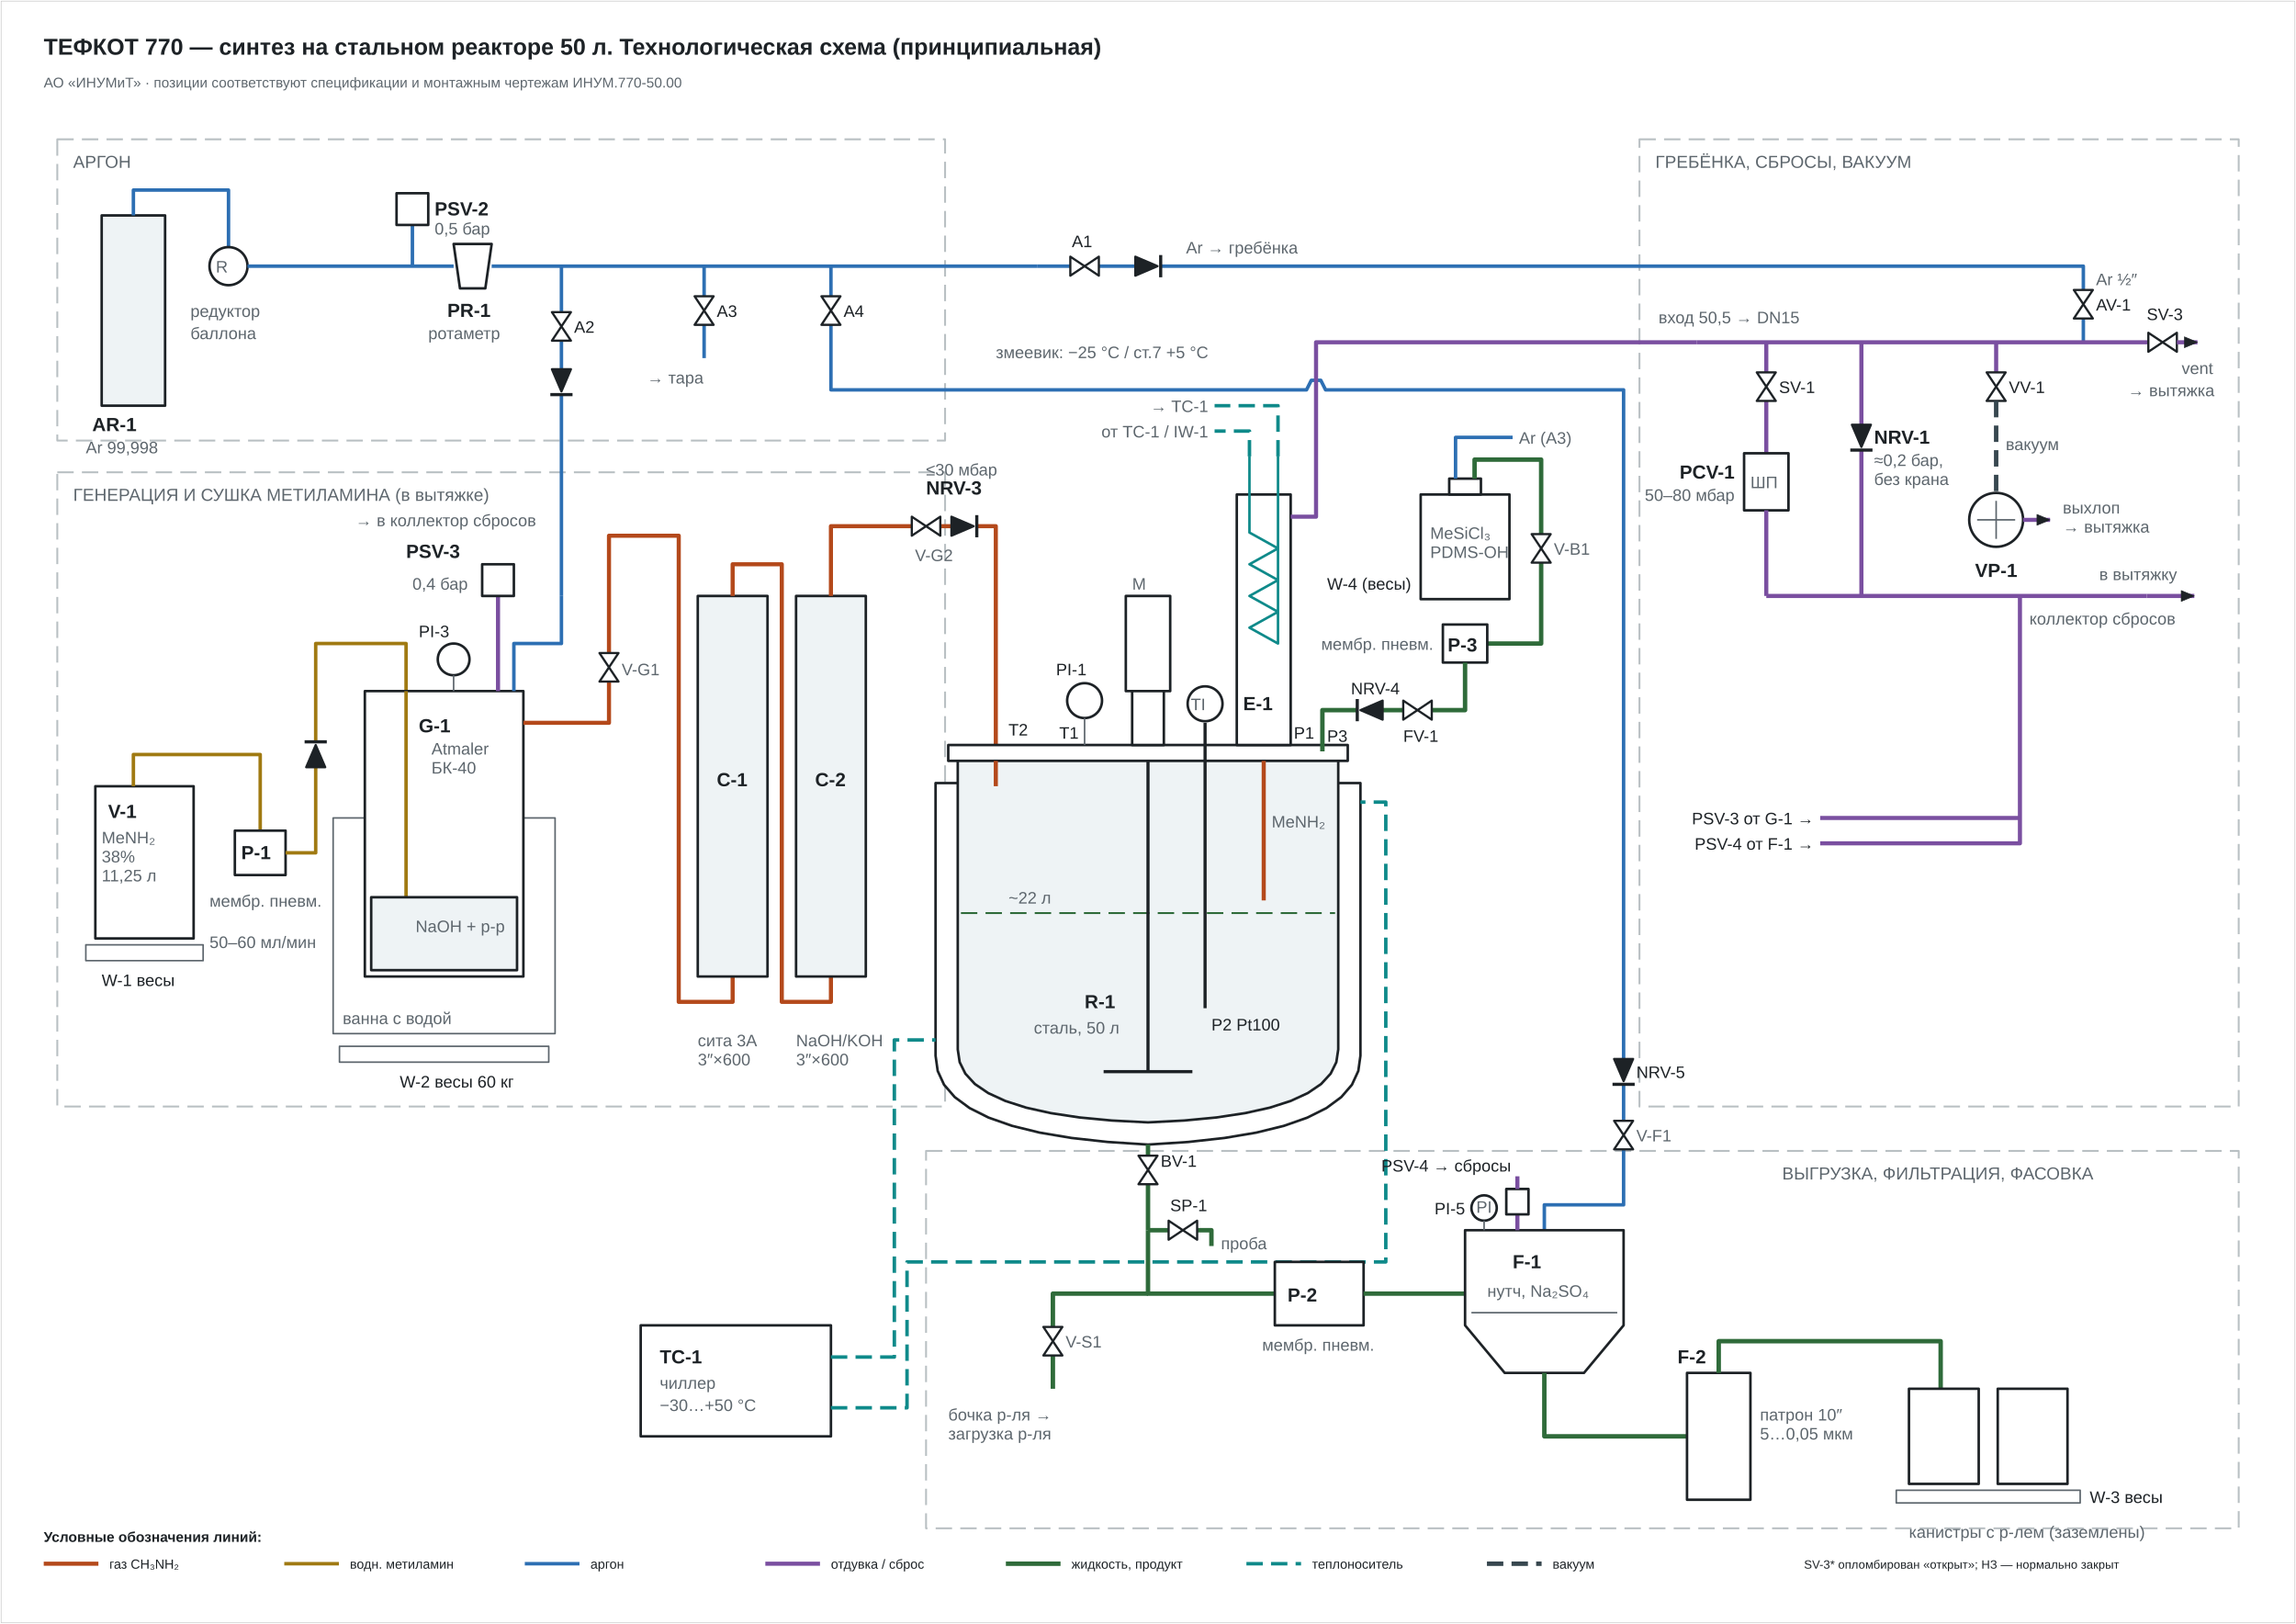
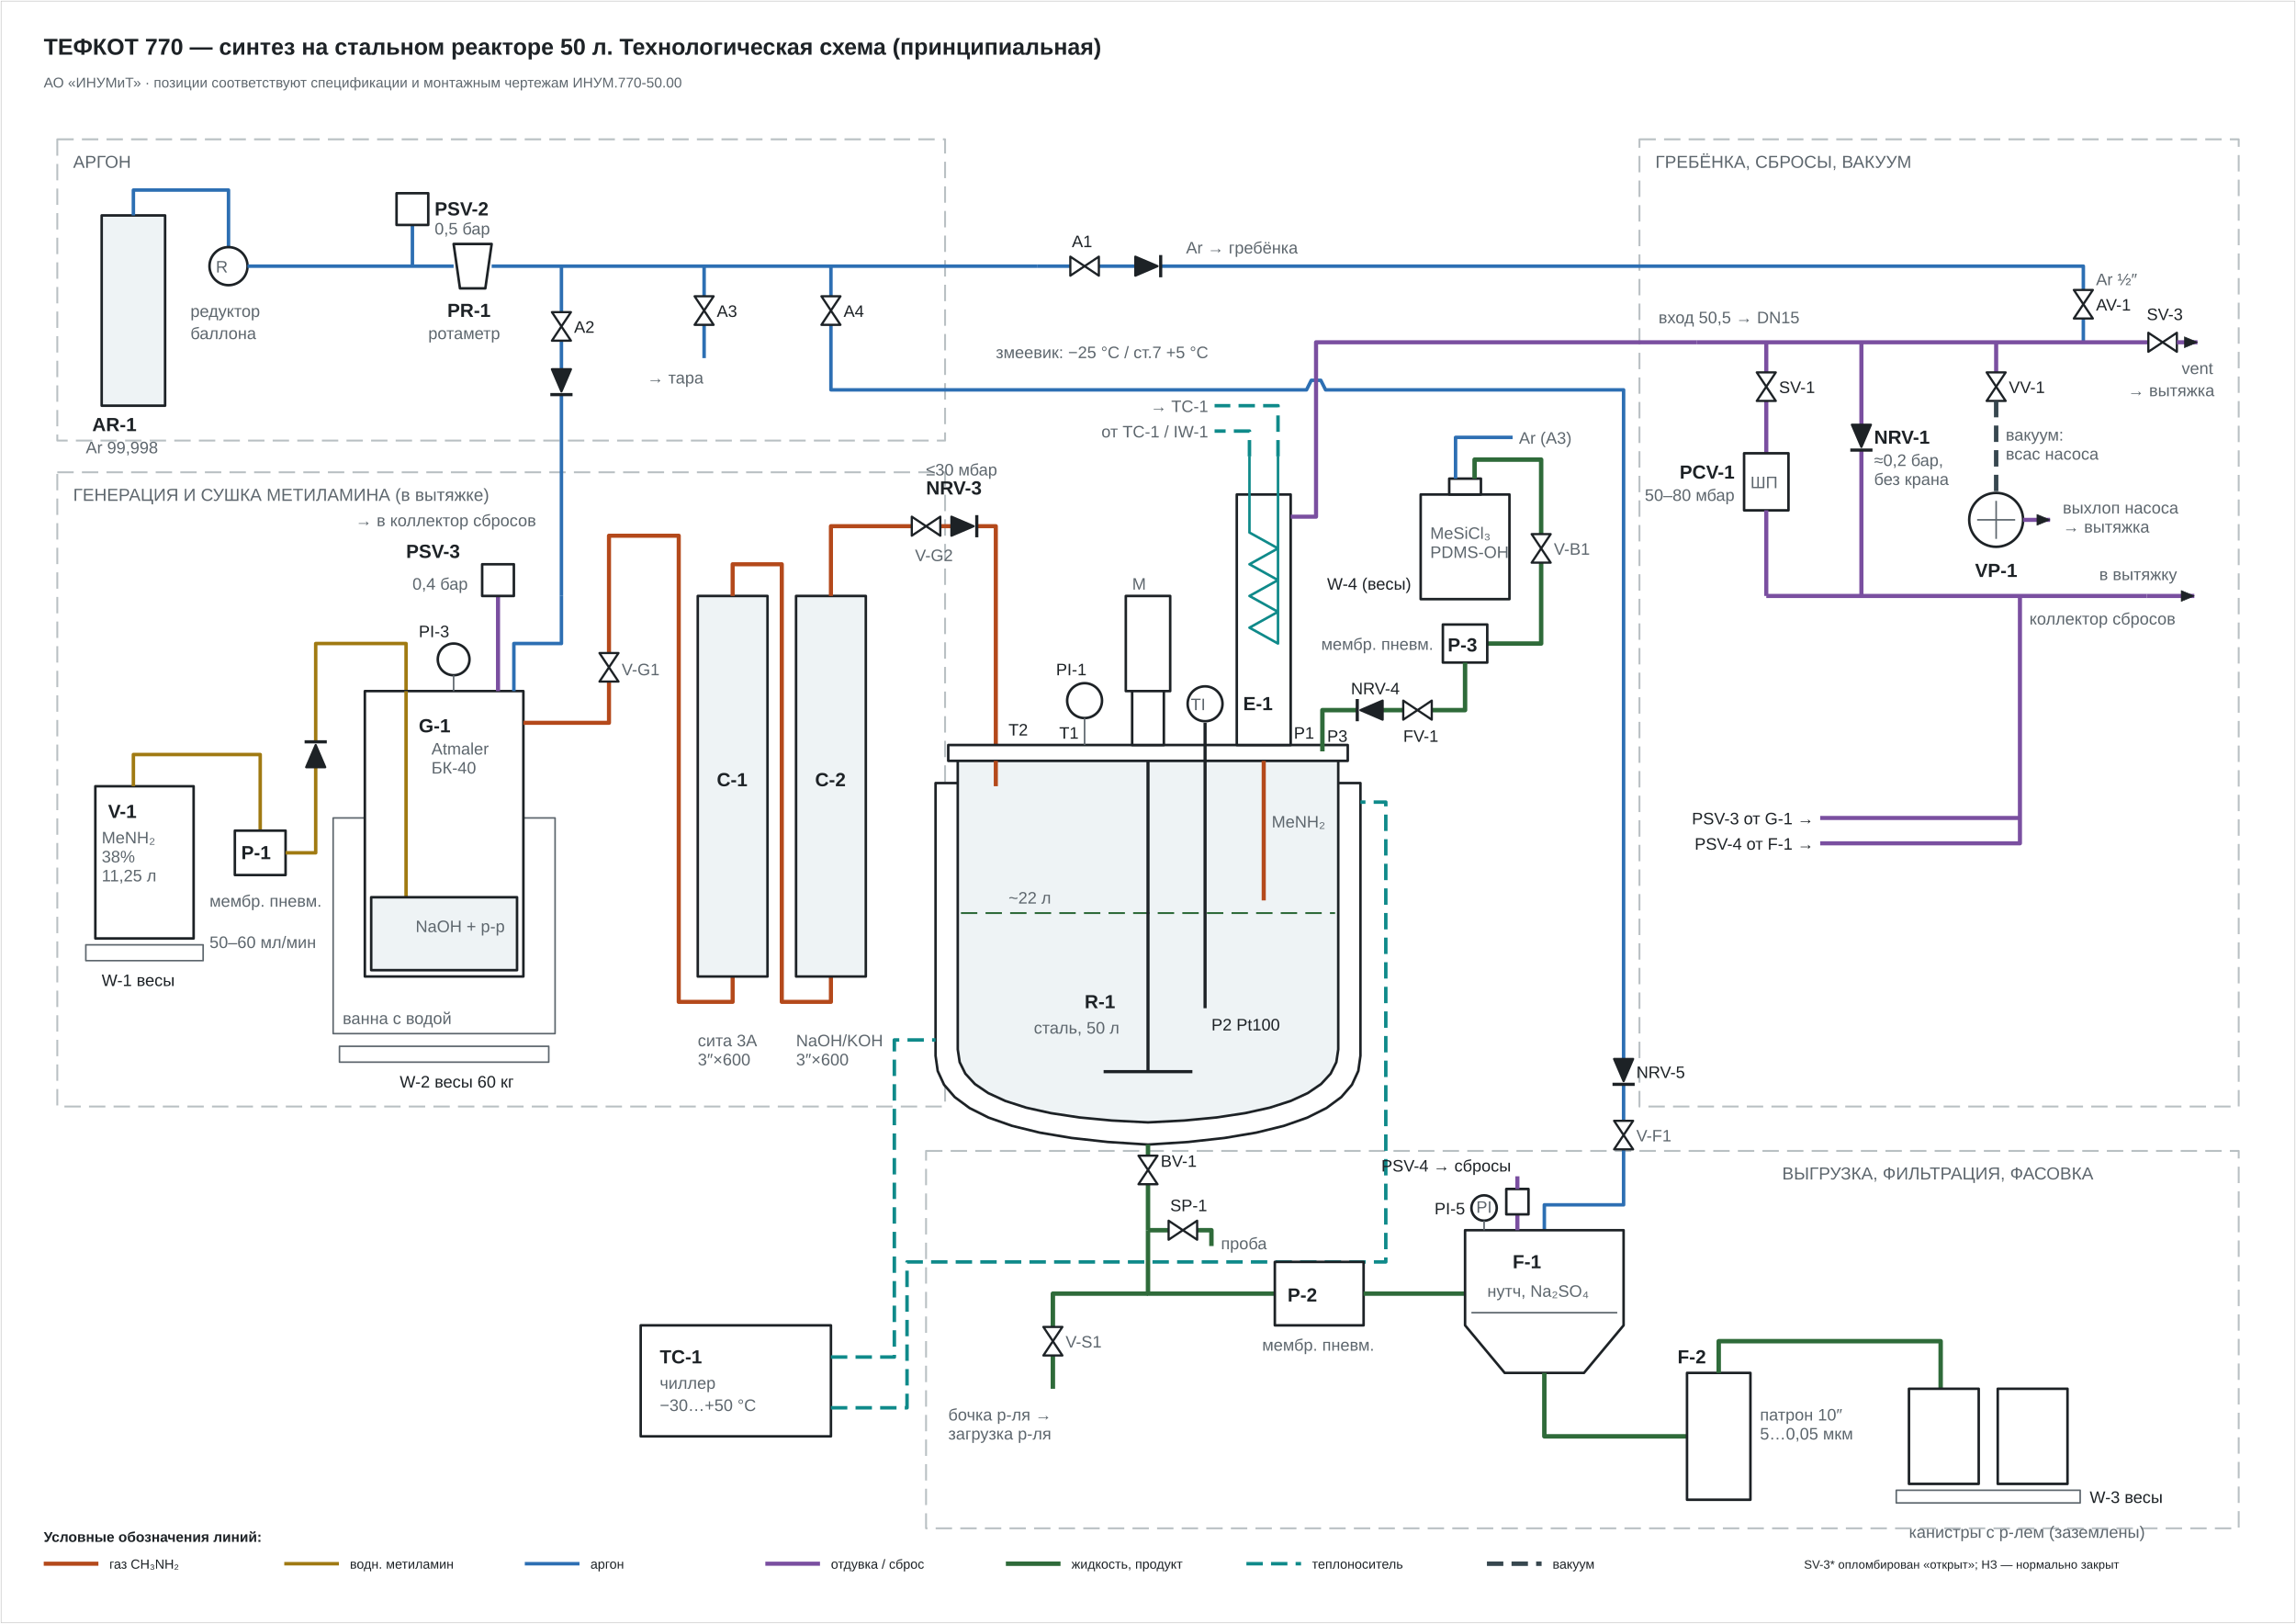
<svg xmlns="http://www.w3.org/2000/svg" viewBox="0 0 420.0 297.0" width="420.0mm" height="297.0mm" font-family="Arial, 'Liberation Sans', sans-serif">
  <rect width="100%" height="100%" fill="#fff" />
  <path d="M0.20,0.20 L419.80,0.20 L419.80,296.80 L0.20,296.80 Z" fill="none" stroke="#bbbbbb" stroke-width="0.1" stroke-linejoin="round" />
  <text x="8.00" y="10.00" font-size="4.2" text-anchor="start" fill="#1d2226" font-weight="bold">ТЕФКОТ 770 — синтез на стальном реакторе 50 л. Технологическая схема (принципиальная)</text>
  <text x="8.00" y="16.00" font-size="2.6" text-anchor="start" fill="#5d666d">АО «ИНУМиТ» · позиции соответствуют спецификации и монтажным чертежам ИНУМ.770-50.00</text>
  <path d="M10.48,25.48 L172.88,25.48 L172.88,80.58 L10.48,80.58 Z" fill="none" stroke="#b9c0c3" stroke-width="0.348" stroke-dasharray="3 1.5" stroke-linejoin="round" />
  <text x="13.38" y="30.70" font-size="3.19" text-anchor="start" fill="#5d666d">АРГОН</text>
  <path d="M10.48,86.38 L172.88,86.38 L172.88,202.38 L10.48,202.38 Z" fill="none" stroke="#b9c0c3" stroke-width="0.348" stroke-dasharray="3 1.5" stroke-linejoin="round" />
  <text x="13.38" y="91.60" font-size="3.19" text-anchor="start" fill="#5d666d">ГЕНЕРАЦИЯ И СУШКА МЕТИЛАМИНА (в вытяжке)</text>
  <path d="M299.90,25.48 L409.52,25.48 L409.52,202.38 L299.90,202.38 Z" fill="none" stroke="#b9c0c3" stroke-width="0.348" stroke-dasharray="3 1.5" stroke-linejoin="round" />
  <text x="302.80" y="30.70" font-size="3.19" text-anchor="start" fill="#5d666d">ГРЕБЁНКА, СБРОСЫ, ВАКУУМ</text>
  <path d="M169.40,210.50 L409.52,210.50 L409.52,279.52 L169.40,279.52 Z" fill="none" stroke="#b9c0c3" stroke-width="0.348" stroke-dasharray="3 1.5" stroke-linejoin="round" />
  <text x="326.00" y="215.72" font-size="3.19" text-anchor="start" fill="#5d666d">ВЫГРУЗКА, ФИЛЬТРАЦИЯ, ФАСОВКА</text>
  <path d="M18.60,39.40 L30.20,39.40 L30.20,74.20 L18.60,74.20 Z" fill="#eef3f5" stroke="#1d2226" stroke-width="0.464" stroke-linejoin="round" />
  <text x="16.86" y="78.84" font-size="3.48" text-anchor="start" fill="#1d2226" font-weight="bold">AR-1</text>
  <text x="15.70" y="82.90" font-size="3.045" text-anchor="start" fill="#5d666d">Ar 99,998</text>
  <path d="M24.40,39.40 L24.40,34.76 L41.80,34.76 L41.80,45.20" fill="none" stroke="#2d6fb3" stroke-width="0.638" stroke-linejoin="round" />
  <circle cx="41.80" cy="48.68" r="3.48" fill="#ffffff" stroke="#1d2226" stroke-width="0.464" />
  <text x="39.48" y="49.84" font-size="3.045" text-anchor="start" fill="#5d666d">R</text>
  <text x="34.84" y="57.96" font-size="3.045" text-anchor="start" fill="#5d666d">редуктор</text>
  <text x="34.84" y="62.02" font-size="3.045" text-anchor="start" fill="#5d666d">баллона</text>
  <path d="M45.28,48.68 L82.98,48.68" fill="none" stroke="#2d6fb3" stroke-width="0.638" stroke-linejoin="round" />
  <path d="M75.44,48.68 L75.44,41.14" fill="none" stroke="#2d6fb3" stroke-width="0.638" stroke-linejoin="round" />
  <path d="M72.54,35.34 L78.34,35.34 L78.34,41.14 L72.54,41.14 Z" fill="#ffffff" stroke="#1d2226" stroke-width="0.464" stroke-linejoin="round" />
  <text x="79.50" y="39.40" font-size="3.48" text-anchor="start" fill="#1d2226" font-weight="bold">PSV-2</text>
  <text x="79.50" y="42.88" font-size="3.045" text-anchor="start" fill="#5d666d">0,5 бар</text>
  <path d="M82.98,44.62 L89.94,44.62 L88.78,52.74 L84.14,52.74 Z" fill="#ffffff" stroke="#1d2226" stroke-width="0.464" stroke-linejoin="round" />
  <text x="81.82" y="57.96" font-size="3.48" text-anchor="start" fill="#1d2226" font-weight="bold">PR-1</text>
  <text x="78.34" y="62.02" font-size="3.045" text-anchor="start" fill="#5d666d">ротаметр</text>
  <path d="M89.94,48.68 L169.40,48.68 L189.70,48.68" fill="none" stroke="#2d6fb3" stroke-width="0.638" stroke-linejoin="round" />
  <path d="M102.70,48.68 L102.70,57.09" fill="none" stroke="#2d6fb3" stroke-width="0.638" stroke-linejoin="round" />
  <path d="M102.70,62.31 L102.70,67.53" fill="none" stroke="#2d6fb3" stroke-width="0.638" stroke-linejoin="round" />
  <path d="M102.70,72.17 L102.70,109.00" fill="none" stroke="#2d6fb3" stroke-width="0.638" stroke-linejoin="round" />
  <path d="M100.96,57.09 L104.44,62.31 L100.96,62.31 L104.44,57.09 Z" fill="#ffffff" stroke="#1d2226" stroke-width="0.406" stroke-linejoin="round" />
  <text x="105.02" y="60.86" font-size="3.045" text-anchor="start" fill="#1d2226">A2</text>
  <path d="M100.96,67.53 L102.70,71.59 L104.44,67.53 Z" fill="#1d2226" stroke="#1d2226" stroke-width="0.406" stroke-linejoin="round" />
  <path d="M100.67,72.17 L104.73,72.17" fill="none" stroke="#1d2226" stroke-width="0.58" stroke-linejoin="round" />
  <path d="M128.80,48.68 L128.80,54.19" fill="none" stroke="#2d6fb3" stroke-width="0.638" stroke-linejoin="round" />
  <path d="M128.80,59.41 L128.80,65.50" fill="none" stroke="#2d6fb3" stroke-width="0.638" stroke-linejoin="round" />
  <path d="M127.06,54.19 L130.54,59.41 L127.06,59.41 L130.54,54.19 Z" fill="#ffffff" stroke="#1d2226" stroke-width="0.406" stroke-linejoin="round" />
  <text x="131.12" y="57.96" font-size="3.045" text-anchor="start" fill="#1d2226">A3</text>
  <text x="118.36" y="70.14" font-size="3.045" text-anchor="start" fill="#5d666d">→ тара</text>
  <path d="M152.00,48.68 L152.00,54.19" fill="none" stroke="#2d6fb3" stroke-width="0.638" stroke-linejoin="round" />
  <path d="M152.00,59.41 L152.00,71.30 L239.00,71.30 L239.87,69.56 L241.61,69.56 L242.48,71.30 L297.00,71.30 L297.00,193.68" fill="none" stroke="#2d6fb3" stroke-width="0.638" stroke-linejoin="round" />
  <path d="M297.00,198.32 L297.00,204.99" fill="none" stroke="#2d6fb3" stroke-width="0.638" stroke-linejoin="round" />
  <path d="M297.00,210.21 L297.00,220.36 L282.50,220.36 L282.50,225.00" fill="none" stroke="#2d6fb3" stroke-width="0.638" stroke-linejoin="round" />
  <path d="M150.26,54.19 L153.74,59.41 L150.26,59.41 L153.74,54.19 Z" fill="#ffffff" stroke="#1d2226" stroke-width="0.406" stroke-linejoin="round" />
  <text x="154.32" y="57.96" font-size="3.045" text-anchor="start" fill="#1d2226">A4</text>
  <path d="M295.26,193.68 L297.00,197.74 L298.74,193.68 Z" fill="#1d2226" stroke="#1d2226" stroke-width="0.406" stroke-linejoin="round" />
  <path d="M294.97,198.32 L299.03,198.32" fill="none" stroke="#1d2226" stroke-width="0.58" stroke-linejoin="round" />
  <text x="299.32" y="197.16" font-size="3.045" text-anchor="start" fill="#1d2226">NRV-5</text>
  <path d="M295.26,204.99 L298.74,210.21 L295.26,210.21 L298.74,204.99 Z" fill="#ffffff" stroke="#1d2226" stroke-width="0.406" stroke-linejoin="round" />
  <text x="299.32" y="208.76" font-size="3.045" text-anchor="start" fill="#5d666d">V-F1</text>
  <path d="M189.70,48.68 L195.79,48.68" fill="none" stroke="#2d6fb3" stroke-width="0.638" stroke-linejoin="round" />
  <path d="M201.01,48.68 L207.68,48.68" fill="none" stroke="#2d6fb3" stroke-width="0.638" stroke-linejoin="round" />
  <path d="M212.32,48.68 L381.10,48.68 L381.10,53.03" fill="none" stroke="#2d6fb3" stroke-width="0.638" stroke-linejoin="round" />
  <path d="M381.10,58.25 L381.10,62.60" fill="none" stroke="#2d6fb3" stroke-width="0.638" stroke-linejoin="round" />
  <path d="M195.79,46.94 L201.01,50.42 L201.01,46.94 L195.79,50.42 Z" fill="#ffffff" stroke="#1d2226" stroke-width="0.406" stroke-linejoin="round" />
  <text x="196.08" y="45.20" font-size="3.045" text-anchor="start" fill="#1d2226">A1</text>
  <path d="M207.68,46.94 L211.74,48.68 L207.68,50.42 Z" fill="#1d2226" stroke="#1d2226" stroke-width="0.406" stroke-linejoin="round" />
  <path d="M212.32,46.65 L212.32,50.71" fill="none" stroke="#1d2226" stroke-width="0.58" stroke-linejoin="round" />
  <text x="216.96" y="46.36" font-size="3.045" text-anchor="start" fill="#5d666d">Ar → гребёнка</text>
  <path d="M17.44,143.80 L35.42,143.80 L35.42,171.64 L17.44,171.64 Z" fill="#ffffff" stroke="#1d2226" stroke-width="0.464" stroke-linejoin="round" />
  <text x="19.76" y="149.60" font-size="3.48" text-anchor="start" fill="#1d2226" font-weight="bold">V-1</text>
  <text x="18.60" y="154.24" font-size="3.045" text-anchor="start" fill="#5d666d">MeNH₂</text>
  <text x="18.60" y="157.72" font-size="3.045" text-anchor="start" fill="#5d666d">38%</text>
  <text x="18.60" y="161.20" font-size="3.045" text-anchor="start" fill="#5d666d">11,25 л</text>
  <path d="M15.70,172.80 L37.16,172.80 L37.16,175.70 L15.70,175.70 Z" fill="none" stroke="#5d666d" stroke-width="0.29" stroke-linejoin="round" />
  <text x="18.60" y="180.34" font-size="3.045" text-anchor="start" fill="#1d2226">W-1 весы</text>
  <path d="M24.40,143.80 L24.40,138.00 L47.60,138.00 L47.60,151.92" fill="none" stroke="#a07a12" stroke-width="0.638" stroke-linejoin="round" />
  <path d="M42.96,151.92 L52.24,151.92 L52.24,160.04 L42.96,160.04 Z" fill="#ffffff" stroke="#1d2226" stroke-width="0.464" stroke-linejoin="round" />
  <text x="44.12" y="157.14" font-size="3.48" text-anchor="start" fill="#1d2226" font-weight="bold">P-1</text>
  <text x="38.32" y="165.84" font-size="3.045" text-anchor="start" fill="#5d666d">мембр. пневм.</text>
  <text x="38.32" y="173.38" font-size="3.045" text-anchor="start" fill="#5d666d">50–60 мл/мин</text>
  <path d="M52.24,155.98 L57.75,155.98 L57.75,140.32" fill="none" stroke="#a07a12" stroke-width="0.638" stroke-linejoin="round" />
  <path d="M57.75,135.68 L57.75,117.70 L74.28,117.70 L74.28,126.40" fill="none" stroke="#a07a12" stroke-width="0.638" stroke-linejoin="round" />
  <path d="M56.01,140.32 L57.75,136.26 L59.49,140.32 Z" fill="#1d2226" stroke="#1d2226" stroke-width="0.406" stroke-linejoin="round" />
  <path d="M55.72,135.68 L59.78,135.68" fill="none" stroke="#1d2226" stroke-width="0.58" stroke-linejoin="round" />
  <path d="M60.94,149.60 L101.54,149.60 L101.54,189.04 L60.94,189.04 Z" fill="none" stroke="#5d666d" stroke-width="0.29" stroke-linejoin="round" />
  <text x="62.68" y="187.30" font-size="3.045" text-anchor="start" fill="#5d666d">ванна с водой</text>
  <path d="M66.74,126.40 L95.74,126.40 L95.74,178.60 L66.74,178.60 Z" fill="#ffffff" stroke="#1d2226" stroke-width="0.464" stroke-linejoin="round" />
  <path d="M74.28,126.40 L74.28,172.80" fill="none" stroke="#a07a12" stroke-width="0.638" stroke-linejoin="round" />
  <path d="M67.90,164.10 L94.58,164.10 L94.58,177.44 L67.90,177.44 Z" fill="#eef3f5" stroke="#1d2226" stroke-width="0.464" stroke-linejoin="round" />
  <text x="76.02" y="170.48" font-size="3.045" text-anchor="start" fill="#5d666d">NaOH + р-р</text>
  <text x="76.60" y="133.94" font-size="3.48" text-anchor="start" fill="#1d2226" font-weight="bold">G-1</text>
  <text x="78.92" y="138.00" font-size="3.045" text-anchor="start" fill="#5d666d">Atmaler</text>
  <text x="78.92" y="141.48" font-size="3.045" text-anchor="start" fill="#5d666d">БК-40</text>
  <path d="M62.10,191.36 L100.38,191.36 L100.38,194.26 L62.10,194.26 Z" fill="none" stroke="#5d666d" stroke-width="0.29" stroke-linejoin="round" />
  <text x="73.12" y="198.90" font-size="3.045" text-anchor="start" fill="#1d2226">W-2 весы 60 кг</text>
  <path d="M91.10,126.40 L91.10,117.70 L91.10,109.00" fill="none" stroke="#7a4fa0" stroke-width="0.754" stroke-linejoin="round" />
  <path d="M88.20,103.20 L94.00,103.20 L94.00,109.00 L88.20,109.00 Z" fill="#ffffff" stroke="#1d2226" stroke-width="0.464" stroke-linejoin="round" />
  <text x="74.28" y="102.04" font-size="3.48" text-anchor="start" fill="#1d2226" font-weight="bold">PSV-3</text>
  <text x="75.44" y="107.84" font-size="3.045" text-anchor="start" fill="#5d666d">0,4 бар</text>
  <text x="65.00" y="96.24" font-size="3.045" text-anchor="start" fill="#5d666d">→ в коллектор сбросов</text>
  <circle cx="82.98" cy="120.60" r="2.90" fill="#ffffff" stroke="#1d2226" stroke-width="0.464" />
  <path d="M82.98,123.50 L82.98,126.40" fill="none" stroke="#5d666d" stroke-width="0.29" stroke-linejoin="round" />
  <text x="76.60" y="116.54" font-size="3.045" text-anchor="start" fill="#1d2226">PI-3</text>
  <path d="M102.70,109.00 L102.70,117.70 L94.00,117.70 L94.00,126.40" fill="none" stroke="#2d6fb3" stroke-width="0.638" stroke-linejoin="round" />
  <path d="M95.74,132.20 L111.40,132.20 L111.40,124.66" fill="none" stroke="#b4491b" stroke-width="0.754" stroke-linejoin="round" />
  <path d="M111.40,119.44 L111.40,97.98 L124.16,97.98 L124.16,183.24 L134.02,183.24 L134.02,178.60" fill="none" stroke="#b4491b" stroke-width="0.754" stroke-linejoin="round" />
  <path d="M109.66,119.44 L113.14,124.66 L109.66,124.66 L113.14,119.44 Z" fill="#ffffff" stroke="#1d2226" stroke-width="0.406" stroke-linejoin="round" />
  <text x="113.72" y="123.50" font-size="3.045" text-anchor="start" fill="#5d666d">V-G1</text>
  <path d="M127.64,109.00 L140.40,109.00 L140.40,178.60 L127.64,178.60 Z" fill="#eef3f5" stroke="#1d2226" stroke-width="0.464" stroke-linejoin="round" />
  <text x="131.12" y="143.80" font-size="3.48" text-anchor="start" fill="#1d2226" font-weight="bold">C-1</text>
  <text x="127.64" y="191.36" font-size="3.045" text-anchor="start" fill="#5d666d">сита 3A</text>
  <text x="127.64" y="194.84" font-size="3.045" text-anchor="start" fill="#5d666d">3″×600</text>
  <path d="M134.02,109.00 L134.02,103.20 L143.01,103.20 L143.01,183.24 L152.00,183.24 L152.00,178.60" fill="none" stroke="#b4491b" stroke-width="0.754" stroke-linejoin="round" />
  <path d="M145.62,109.00 L158.38,109.00 L158.38,178.60 L145.62,178.60 Z" fill="#eef3f5" stroke="#1d2226" stroke-width="0.464" stroke-linejoin="round" />
  <text x="149.10" y="143.80" font-size="3.48" text-anchor="start" fill="#1d2226" font-weight="bold">C-2</text>
  <text x="145.62" y="191.36" font-size="3.045" text-anchor="start" fill="#5d666d">NaOH/KOH</text>
  <text x="145.62" y="194.84" font-size="3.045" text-anchor="start" fill="#5d666d">3″×600</text>
  <path d="M152.00,109.00 L152.00,96.24 L166.79,96.24" fill="none" stroke="#b4491b" stroke-width="0.754" stroke-linejoin="round" />
  <path d="M172.01,96.24 L174.04,96.24" fill="none" stroke="#b4491b" stroke-width="0.754" stroke-linejoin="round" />
  <path d="M178.68,96.24 L182.16,96.24 L182.16,136.26" fill="none" stroke="#b4491b" stroke-width="0.754" stroke-linejoin="round" />
  <path d="M166.79,94.50 L172.01,97.98 L172.01,94.50 L166.79,97.98 Z" fill="#ffffff" stroke="#1d2226" stroke-width="0.406" stroke-linejoin="round" />
  <text x="167.37" y="102.62" font-size="3.045" text-anchor="start" fill="#5d666d">V-G2</text>
  <path d="M174.04,94.50 L178.10,96.24 L174.04,97.98 Z" fill="#1d2226" stroke="#1d2226" stroke-width="0.406" stroke-linejoin="round" />
  <path d="M178.68,94.21 L178.68,98.27" fill="none" stroke="#1d2226" stroke-width="0.58" stroke-linejoin="round" />
  <text x="169.40" y="90.44" font-size="3.48" text-anchor="start" fill="#1d2226" font-weight="bold">NRV-3</text>
  <text x="169.40" y="86.96" font-size="3.045" text-anchor="start" fill="#5d666d">≤30 мбар</text>
  <path d="M171.14,143.22 L171.14,193.10 L171.53,195.87 L172.69,198.39 L174.64,200.65 L177.36,202.66 L180.85,204.41 L185.13,205.91 L190.18,207.15 L196.01,208.13 L202.62,208.86 L210.00,209.34 L217.38,208.86 L223.99,208.13 L229.82,207.15 L234.87,205.91 L239.14,204.41 L242.64,202.66 L245.36,200.65 L247.31,198.39 L248.47,195.87 L248.86,193.10 L248.86,143.22 Z" fill="#ffffff" stroke="#1d2226" stroke-width="0.464" stroke-linejoin="round" />
  <path d="M175.20,138.00 L175.20,191.94 L175.55,194.27 L176.59,196.37 L178.33,198.26 L180.77,199.92 L183.90,201.36 L187.73,202.59 L192.25,203.59 L197.47,204.38 L203.39,204.94 L210.00,205.28 L216.61,204.94 L222.53,204.38 L227.75,203.59 L232.27,202.59 L236.10,201.36 L239.23,199.92 L241.67,198.26 L243.41,196.37 L244.45,194.27 L244.80,191.94 L244.80,138.00 Z" fill="#eef3f5" stroke="#1d2226" stroke-width="0.464" stroke-linejoin="round" />
  <path d="M173.46,136.26 L246.54,136.26 L246.54,139.16 L173.46,139.16 Z" fill="#ffffff" stroke="#1d2226" stroke-width="0.464" stroke-linejoin="round" />
  <path d="M175.78,167.00 L244.22,167.00" fill="none" stroke="#2f6b3a" stroke-width="0.348" stroke-dasharray="3 1.5" stroke-linejoin="round" />
  <text x="184.48" y="165.26" font-size="3.045" text-anchor="start" fill="#5d666d">~22 л</text>
  <text x="198.40" y="184.40" font-size="3.48" text-anchor="start" fill="#1d2226" font-weight="bold">R-1</text>
  <text x="189.12" y="189.04" font-size="3.045" text-anchor="start" fill="#5d666d">сталь, 50 л</text>
  <path d="M182.16,139.16 L182.16,143.80" fill="none" stroke="#b4491b" stroke-width="0.754" stroke-linejoin="round" />
  <path d="M231.17,139.16 L231.17,164.68" fill="none" stroke="#b4491b" stroke-width="0.754" stroke-linejoin="round" />
  <text x="232.62" y="151.34" font-size="3.045" text-anchor="start" fill="#5d666d">MeNH₂</text>
  <text x="184.48" y="134.52" font-size="3.045" text-anchor="start" fill="#1d2226">T2</text>
  <circle cx="198.40" cy="128.14" r="3.19" fill="#ffffff" stroke="#1d2226" stroke-width="0.464" />
  <path d="M198.40,131.33 L198.40,136.26" fill="none" stroke="#5d666d" stroke-width="0.29" stroke-linejoin="round" />
  <text x="193.18" y="123.50" font-size="3.045" text-anchor="start" fill="#1d2226">PI-1</text>
  <text x="193.76" y="135.10" font-size="3.045" text-anchor="start" fill="#1d2226">T1</text>
  <path d="M205.94,109.00 L214.06,109.00 L214.06,126.40 L205.94,126.40 Z" fill="#ffffff" stroke="#1d2226" stroke-width="0.464" stroke-linejoin="round" />
  <text x="207.10" y="107.84" font-size="3.045" text-anchor="start" fill="#5d666d">M</text>
  <path d="M207.10,126.40 L212.90,126.40 L212.90,136.26 L207.10,136.26 Z" fill="#ffffff" stroke="#1d2226" stroke-width="0.464" stroke-linejoin="round" />
  <path d="M210.00,139.16 L210.00,196.00" fill="none" stroke="#1d2226" stroke-width="0.58" stroke-linejoin="round" />
  <path d="M201.88,196.00 L218.12,196.00" fill="none" stroke="#1d2226" stroke-width="0.58" stroke-linejoin="round" />
  <path d="M220.44,132.20 L220.44,184.40" fill="none" stroke="#1d2226" stroke-width="0.58" stroke-linejoin="round" />
  <circle cx="220.44" cy="128.72" r="3.19" fill="#ffffff" stroke="#1d2226" stroke-width="0.464" />
  <text x="217.83" y="129.88" font-size="3.045" text-anchor="start" fill="#5d666d">TI</text>
  <text x="221.60" y="188.46" font-size="3.045" text-anchor="start" fill="#1d2226">P2 Pt100</text>
  <path d="M226.24,90.44 L236.10,90.44 L236.10,136.26 L226.24,136.26 Z" fill="#ffffff" stroke="#1d2226" stroke-width="0.464" stroke-linejoin="round" />
  <path d="M228.56,83.48 L228.56,97.40 L233.78,100.30 L228.56,103.20 L233.78,106.10 L228.56,109.00 L233.78,111.90 L228.56,114.80 L233.78,117.70 L233.78,83.48" fill="none" stroke="#0f8a8a" stroke-width="0.464" stroke-linejoin="round" />
  <path d="M228.56,83.48 L228.56,78.84 L222.18,78.84" fill="none" stroke="#0f8a8a" stroke-width="0.638" stroke-dasharray="3 1.5" stroke-linejoin="round" />
  <path d="M233.78,83.48 L233.78,74.20 L222.18,74.20" fill="none" stroke="#0f8a8a" stroke-width="0.638" stroke-dasharray="3 1.5" stroke-linejoin="round" />
  <text x="221.02" y="75.36" font-size="3.045" text-anchor="end" fill="#5d666d">→ TC-1</text>
  <text x="221.02" y="80.00" font-size="3.045" text-anchor="end" fill="#5d666d">от TC-1 / IW-1</text>
  <text x="227.40" y="129.88" font-size="3.48" text-anchor="start" fill="#1d2226" font-weight="bold">E-1</text>
  <text x="182.16" y="65.50" font-size="3.045" text-anchor="start" fill="#5d666d">змеевик: −25 °C / ст.7 +5 °C</text>
  <text x="236.68" y="135.10" font-size="3.045" text-anchor="start" fill="#1d2226">P1</text>
  <path d="M259.88,90.44 L276.12,90.44 L276.12,109.58 L259.88,109.58 Z" fill="#ffffff" stroke="#1d2226" stroke-width="0.464" stroke-linejoin="round" />
  <path d="M265.10,87.54 L270.90,87.54 L270.90,90.44 L265.10,90.44 Z" fill="#ffffff" stroke="#1d2226" stroke-width="0.464" stroke-linejoin="round" />
  <text x="261.62" y="98.56" font-size="3.045" text-anchor="start" fill="#5d666d">MeSiCl₃</text>
  <text x="261.62" y="102.04" font-size="3.045" text-anchor="start" fill="#5d666d">PDMS-OH</text>
  <text x="258.14" y="107.84" font-size="3.045" text-anchor="end" fill="#1d2226">W-4 (весы)</text>
  <path d="M266.26,87.54 L266.26,80.00 L276.70,80.00" fill="none" stroke="#2d6fb3" stroke-width="0.638" stroke-linejoin="round" />
  <text x="277.86" y="81.16" font-size="3.045" text-anchor="start" fill="#5d666d">Ar (A3)</text>
  <path d="M269.74,87.54 L269.74,84.06 L281.92,84.06 L281.92,97.69" fill="none" stroke="#2f6b3a" stroke-width="0.812" stroke-linejoin="round" />
  <path d="M281.92,102.91 L281.92,117.70 L272.06,117.70" fill="none" stroke="#2f6b3a" stroke-width="0.812" stroke-linejoin="round" />
  <path d="M280.18,97.69 L283.66,102.91 L280.18,102.91 L283.66,97.69 Z" fill="#ffffff" stroke="#1d2226" stroke-width="0.406" stroke-linejoin="round" />
  <text x="284.24" y="101.46" font-size="3.045" text-anchor="start" fill="#5d666d">V-B1</text>
  <path d="M263.94,114.22 L272.06,114.22 L272.06,121.18 L263.94,121.18 Z" fill="#ffffff" stroke="#1d2226" stroke-width="0.464" stroke-linejoin="round" />
  <text x="264.81" y="119.15" font-size="3.48" text-anchor="start" fill="#1d2226" font-weight="bold">P-3</text>
  <text x="262.20" y="118.86" font-size="3.045" text-anchor="end" fill="#5d666d">мембр. пневм.</text>
  <path d="M268.00,121.18 L268.00,129.88 L261.91,129.88" fill="none" stroke="#2f6b3a" stroke-width="0.812" stroke-linejoin="round" />
  <path d="M256.69,129.88 L252.92,129.88" fill="none" stroke="#2f6b3a" stroke-width="0.812" stroke-linejoin="round" />
  <path d="M248.28,129.88 L241.90,129.88 L241.90,137.42" fill="none" stroke="#2f6b3a" stroke-width="0.812" stroke-linejoin="round" />
  <path d="M256.69,128.14 L261.91,131.62 L261.91,128.14 L256.69,131.62 Z" fill="#ffffff" stroke="#1d2226" stroke-width="0.406" stroke-linejoin="round" />
  <text x="256.69" y="135.68" font-size="3.045" text-anchor="start" fill="#1d2226">FV-1</text>
  <path d="M252.92,128.14 L248.86,129.88 L252.92,131.62 Z" fill="#1d2226" stroke="#1d2226" stroke-width="0.406" stroke-linejoin="round" />
  <path d="M248.28,127.85 L248.28,131.91" fill="none" stroke="#1d2226" stroke-width="0.58" stroke-linejoin="round" />
  <text x="247.12" y="126.98" font-size="3.045" text-anchor="start" fill="#1d2226">NRV-4</text>
  <text x="242.77" y="135.68" font-size="3.045" text-anchor="start" fill="#1d2226">P3</text>
  <path d="M236.10,94.50 L240.74,94.50 L240.74,62.60 L310.34,62.60" fill="none" stroke="#7a4fa0" stroke-width="0.754" stroke-linejoin="round" />
  <path d="M117.20,242.40 L152.00,242.40 L152.00,262.70 L117.20,262.70 Z" fill="#ffffff" stroke="#1d2226" stroke-width="0.464" stroke-linejoin="round" />
  <text x="120.68" y="249.36" font-size="3.48" text-anchor="start" fill="#1d2226" font-weight="bold">TC-1</text>
  <text x="120.68" y="254.00" font-size="3.045" text-anchor="start" fill="#5d666d">чиллер</text>
  <text x="120.68" y="258.06" font-size="3.045" text-anchor="start" fill="#5d666d">−30…+50 °C</text>
  <path d="M152.00,248.20 L163.60,248.20 L163.60,190.20 L171.14,190.20" fill="none" stroke="#0f8a8a" stroke-width="0.638" stroke-dasharray="3 1.5" stroke-linejoin="round" />
  <path d="M152.00,257.48 L165.92,257.48 L165.92,230.80 L253.50,230.80 L253.50,146.70 L248.86,146.70" fill="none" stroke="#0f8a8a" stroke-width="0.638" stroke-dasharray="3 1.5" stroke-linejoin="round" />
  <path d="M310.34,62.60 L392.99,62.60" fill="none" stroke="#7a4fa0" stroke-width="0.754" stroke-linejoin="round" />
  <text x="303.38" y="59.12" font-size="3.045" text-anchor="start" fill="#5d666d">вход 50,5 → DN15</text>
  <path d="M323.10,62.60 L323.10,68.11" fill="none" stroke="#7a4fa0" stroke-width="0.754" stroke-linejoin="round" />
  <path d="M323.10,73.33 L323.10,82.90" fill="none" stroke="#7a4fa0" stroke-width="0.754" stroke-linejoin="round" />
  <path d="M321.36,68.11 L324.84,73.33 L321.36,73.33 L324.84,68.11 Z" fill="#ffffff" stroke="#1d2226" stroke-width="0.406" stroke-linejoin="round" />
  <text x="325.42" y="71.88" font-size="3.045" text-anchor="start" fill="#1d2226">SV-1</text>
  <path d="M319.04,82.90 L327.16,82.90 L327.16,93.34 L319.04,93.34 Z" fill="#ffffff" stroke="#1d2226" stroke-width="0.464" stroke-linejoin="round" />
  <text x="320.20" y="89.28" font-size="3.045" text-anchor="start" fill="#5d666d">ШП</text>
  <text x="317.30" y="87.54" font-size="3.48" text-anchor="end" fill="#1d2226" font-weight="bold">PCV-1</text>
  <text x="317.30" y="91.60" font-size="3.045" text-anchor="end" fill="#5d666d">50–80 мбар</text>
  <path d="M323.10,93.34 L323.10,109.00" fill="none" stroke="#7a4fa0" stroke-width="0.754" stroke-linejoin="round" />
  <path d="M340.50,62.60 L340.50,77.68" fill="none" stroke="#7a4fa0" stroke-width="0.754" stroke-linejoin="round" />
  <path d="M340.50,82.32 L340.50,109.00" fill="none" stroke="#7a4fa0" stroke-width="0.754" stroke-linejoin="round" />
  <path d="M338.76,77.68 L340.50,81.74 L342.24,77.68 Z" fill="#1d2226" stroke="#1d2226" stroke-width="0.406" stroke-linejoin="round" />
  <path d="M338.47,82.32 L342.53,82.32" fill="none" stroke="#1d2226" stroke-width="0.58" stroke-linejoin="round" />
  <text x="342.82" y="81.16" font-size="3.48" text-anchor="start" fill="#1d2226" font-weight="bold">NRV-1</text>
  <text x="342.82" y="85.22" font-size="3.045" text-anchor="start" fill="#5d666d">≈0,2 бар,</text>
  <text x="342.82" y="88.70" font-size="3.045" text-anchor="start" fill="#5d666d">без крана</text>
  <path d="M365.15,62.60 L365.15,68.11" fill="none" stroke="#7a4fa0" stroke-width="0.754" stroke-linejoin="round" />
  <path d="M363.41,68.11 L366.89,73.33 L363.41,73.33 L366.89,68.11 Z" fill="#ffffff" stroke="#1d2226" stroke-width="0.406" stroke-linejoin="round" />
  <text x="367.47" y="71.88" font-size="3.045" text-anchor="start" fill="#1d2226">VV-1</text>
  <path d="M365.15,73.33 L365.15,90.15" fill="none" stroke="#37474f" stroke-width="0.812" stroke-dasharray="3 1.5" stroke-linejoin="round" />
-   <text x="366.89" y="82.32" font-size="3.045" text-anchor="start" fill="#5d666d">вакуум</text>
+   <text x="366.89" y="80.58" font-size="3.045" text-anchor="start" fill="#5d666d">вакуум:</text>
+   <text x="366.89" y="84.06" font-size="3.045" text-anchor="start" fill="#5d666d">всас насоса</text>
  <circle cx="365.15" cy="95.08" r="4.93" fill="#ffffff" stroke="#1d2226" stroke-width="0.464" />
  <path d="M361.67,95.08 L368.63,95.08" fill="none" stroke="#5d666d" stroke-width="0.29" stroke-linejoin="round" />
  <path d="M365.15,91.60 L365.15,98.56" fill="none" stroke="#5d666d" stroke-width="0.29" stroke-linejoin="round" />
  <text x="365.15" y="105.52" font-size="3.48" text-anchor="middle" fill="#1d2226" font-weight="bold">VP-1</text>
  <path d="M370.08,95.08 L375.01,95.08" fill="none" stroke="#7a4fa0" stroke-width="0.754" stroke-linejoin="round" />
  <path d="M375.01,95.08 L372.61,96.08 L372.61,94.08 Z" fill="#1d2226" stroke="#1d2226" stroke-width="0.1" stroke-linejoin="round" />
-   <text x="377.33" y="93.92" font-size="3.045" text-anchor="start" fill="#5d666d">выхлоп</text>
+   <text x="377.33" y="93.92" font-size="3.045" text-anchor="start" fill="#5d666d">выхлоп насоса</text>
  <text x="377.33" y="97.40" font-size="3.045" text-anchor="start" fill="#5d666d">→ вытяжка</text>
  <path d="M379.36,53.03 L382.84,58.25 L379.36,58.25 L382.84,53.03 Z" fill="#ffffff" stroke="#1d2226" stroke-width="0.406" stroke-linejoin="round" />
  <text x="383.42" y="56.80" font-size="3.045" text-anchor="start" fill="#1d2226">AV-1</text>
  <text x="383.42" y="52.16" font-size="3.045" text-anchor="start" fill="#5d666d">Ar ½″</text>
  <path d="M392.99,60.86 L398.21,64.34 L398.21,60.86 L392.99,64.34 Z" fill="#ffffff" stroke="#1d2226" stroke-width="0.406" stroke-linejoin="round" />
  <text x="392.70" y="58.54" font-size="3.045" text-anchor="start" fill="#1d2226">SV-3</text>
  <path d="M398.21,62.60 L401.98,62.60" fill="none" stroke="#7a4fa0" stroke-width="0.754" stroke-linejoin="round" />
  <path d="M401.98,62.60 L399.58,63.60 L399.58,61.60 Z" fill="#1d2226" stroke="#1d2226" stroke-width="0.1" stroke-linejoin="round" />
  <text x="399.08" y="68.40" font-size="3.045" text-anchor="start" fill="#5d666d">vent</text>
  <text x="389.22" y="72.46" font-size="3.045" text-anchor="start" fill="#5d666d">→ вытяжка</text>
  <path d="M323.10,109.00 L392.70,109.00" fill="none" stroke="#7a4fa0" stroke-width="0.754" stroke-linejoin="round" />
  <path d="M392.70,109.00 L401.40,109.00" fill="none" stroke="#7a4fa0" stroke-width="0.754" stroke-linejoin="round" />
  <path d="M401.40,109.00 L399.00,110.00 L399.00,108.00 Z" fill="#1d2226" stroke="#1d2226" stroke-width="0.1" stroke-linejoin="round" />
  <text x="371.24" y="114.22" font-size="3.045" text-anchor="start" fill="#5d666d">коллектор сбросов</text>
  <text x="384.00" y="106.10" font-size="3.045" text-anchor="start" fill="#5d666d">в вытяжку</text>
  <text x="331.80" y="150.76" font-size="3.045" text-anchor="end" fill="#1d2226">PSV-3 от G-1 →</text>
  <path d="M332.96,149.60 L369.50,149.60" fill="none" stroke="#7a4fa0" stroke-width="0.754" stroke-linejoin="round" />
  <text x="331.80" y="155.40" font-size="3.045" text-anchor="end" fill="#1d2226">PSV-4 от F-1 →</text>
  <path d="M332.96,154.24 L369.50,154.24 L369.50,109.00" fill="none" stroke="#7a4fa0" stroke-width="0.754" stroke-linejoin="round" />
  <path d="M210.00,209.34 L210.00,211.37" fill="none" stroke="#2f6b3a" stroke-width="0.812" stroke-linejoin="round" />
  <path d="M210.00,216.59 L210.00,225.00" fill="none" stroke="#2f6b3a" stroke-width="0.812" stroke-linejoin="round" />
  <path d="M208.26,211.37 L211.74,216.59 L208.26,216.59 L211.74,211.37 Z" fill="#ffffff" stroke="#1d2226" stroke-width="0.406" stroke-linejoin="round" />
  <text x="212.32" y="213.40" font-size="3.045" text-anchor="start" fill="#1d2226">BV-1</text>
  <path d="M210.00,225.00 L210.00,236.60 L233.20,236.60" fill="none" stroke="#2f6b3a" stroke-width="0.812" stroke-linejoin="round" />
  <path d="M210.00,225.00 L213.77,225.00" fill="none" stroke="#2f6b3a" stroke-width="0.812" stroke-linejoin="round" />
  <path d="M218.99,225.00 L221.60,225.00 L221.60,227.90" fill="none" stroke="#2f6b3a" stroke-width="0.812" stroke-linejoin="round" />
  <path d="M213.77,223.26 L218.99,226.74 L218.99,223.26 L213.77,226.74 Z" fill="#ffffff" stroke="#1d2226" stroke-width="0.406" stroke-linejoin="round" />
  <text x="214.06" y="221.52" font-size="3.045" text-anchor="start" fill="#1d2226">SP-1</text>
  <text x="223.34" y="228.48" font-size="3.045" text-anchor="start" fill="#5d666d">проба</text>
  <path d="M210.00,236.60 L192.60,236.60 L192.60,242.69" fill="none" stroke="#2f6b3a" stroke-width="0.812" stroke-linejoin="round" />
  <path d="M192.60,247.91 L192.60,254.00" fill="none" stroke="#2f6b3a" stroke-width="0.812" stroke-linejoin="round" />
  <path d="M190.86,242.69 L194.34,247.91 L190.86,247.91 L194.34,242.69 Z" fill="#ffffff" stroke="#1d2226" stroke-width="0.406" stroke-linejoin="round" />
  <text x="194.92" y="246.46" font-size="3.045" text-anchor="start" fill="#5d666d">V-S1</text>
  <text x="173.46" y="259.80" font-size="3.045" text-anchor="start" fill="#5d666d">бочка р-ля →</text>
  <text x="173.46" y="263.28" font-size="3.045" text-anchor="start" fill="#5d666d">загрузка р-ля</text>
  <path d="M233.20,230.80 L249.44,230.80 L249.44,242.40 L233.20,242.40 Z" fill="#ffffff" stroke="#1d2226" stroke-width="0.464" stroke-linejoin="round" />
  <text x="235.52" y="238.05" font-size="3.48" text-anchor="start" fill="#1d2226" font-weight="bold">P-2</text>
  <text x="230.88" y="247.04" font-size="3.045" text-anchor="start" fill="#5d666d">мембр. пневм.</text>
  <path d="M249.44,236.60 L268.00,236.60" fill="none" stroke="#2f6b3a" stroke-width="0.812" stroke-linejoin="round" />
  <path d="M268.00,225.00 L297.00,225.00 L297.00,242.40 L289.75,251.10 L275.25,251.10 L268.00,242.40 Z" fill="#ffffff" stroke="#1d2226" stroke-width="0.464" stroke-linejoin="round" />
  <path d="M269.16,240.08 L295.84,240.08" fill="none" stroke="#5d666d" stroke-width="0.29" stroke-linejoin="round" />
  <text x="276.70" y="231.96" font-size="3.48" text-anchor="start" fill="#1d2226" font-weight="bold">F-1</text>
  <text x="272.06" y="237.18" font-size="3.045" text-anchor="start" fill="#5d666d">нутч, Na₂SO₄</text>
  <circle cx="271.48" cy="220.94" r="2.32" fill="#ffffff" stroke="#1d2226" stroke-width="0.464" />
  <text x="271.48" y="221.81" font-size="3.045" text-anchor="middle" fill="#5d666d">PI</text>
  <path d="M271.48,223.26 L271.48,225.00" fill="none" stroke="#5d666d" stroke-width="0.29" stroke-linejoin="round" />
  <text x="268.00" y="222.10" font-size="3.045" text-anchor="end" fill="#1d2226">PI-5</text>
  <path d="M277.57,225.00 L277.57,222.10" fill="none" stroke="#7a4fa0" stroke-width="0.754" stroke-linejoin="round" />
  <path d="M275.54,217.46 L279.60,217.46 L279.60,222.10 L275.54,222.10 Z" fill="#ffffff" stroke="#1d2226" stroke-width="0.464" stroke-linejoin="round" />
  <path d="M277.57,217.46 L277.57,215.14" fill="none" stroke="#7a4fa0" stroke-width="0.754" stroke-linejoin="round" />
  <text x="276.41" y="214.27" font-size="3.045" text-anchor="end" fill="#1d2226">PSV-4 → сбросы</text>
  <path d="M282.50,251.10 L282.50,262.70 L308.60,262.70" fill="none" stroke="#2f6b3a" stroke-width="0.812" stroke-linejoin="round" />
  <path d="M308.60,251.10 L320.20,251.10 L320.20,274.30 L308.60,274.30 Z" fill="#ffffff" stroke="#1d2226" stroke-width="0.464" stroke-linejoin="round" />
  <text x="306.86" y="249.36" font-size="3.48" text-anchor="start" fill="#1d2226" font-weight="bold">F-2</text>
  <text x="321.94" y="259.80" font-size="3.045" text-anchor="start" fill="#5d666d">патрон 10″</text>
  <text x="321.94" y="263.28" font-size="3.045" text-anchor="start" fill="#5d666d">5…0,05 мкм</text>
  <path d="M314.40,251.10 L314.40,245.30 L355.00,245.30 L355.00,254.00" fill="none" stroke="#2f6b3a" stroke-width="0.812" stroke-linejoin="round" />
  <path d="M349.20,254.00 L361.96,254.00 L361.96,271.40 L349.20,271.40 Z" fill="#ffffff" stroke="#1d2226" stroke-width="0.464" stroke-linejoin="round" />
  <path d="M365.44,254.00 L378.20,254.00 L378.20,271.40 L365.44,271.40 Z" fill="#ffffff" stroke="#1d2226" stroke-width="0.464" stroke-linejoin="round" />
  <path d="M346.88,272.56 L380.52,272.56 L380.52,274.88 L346.88,274.88 Z" fill="none" stroke="#5d666d" stroke-width="0.29" stroke-linejoin="round" />
  <text x="382.26" y="274.88" font-size="3.045" text-anchor="start" fill="#1d2226">W-3 весы</text>
  <text x="349.20" y="281.26" font-size="3.045" text-anchor="start" fill="#5d666d">канистры с р-лем (заземлены)</text>
  <text x="8.00" y="282.00" font-size="2.6" text-anchor="start" fill="#1d2226" font-weight="bold">Условные обозначения линий:</text>
  <path d="M8.00,286.00 L18.00,286.00" fill="none" stroke="#b4491b" stroke-width="0.754" stroke-linejoin="round" />
  <text x="20.00" y="286.90" font-size="2.4" text-anchor="start" fill="#1d2226">газ CH₃NH₂</text>
  <path d="M52.00,286.00 L62.00,286.00" fill="none" stroke="#a07a12" stroke-width="0.638" stroke-linejoin="round" />
  <text x="64.00" y="286.90" font-size="2.4" text-anchor="start" fill="#1d2226">водн. метиламин</text>
  <path d="M96.00,286.00 L106.00,286.00" fill="none" stroke="#2d6fb3" stroke-width="0.638" stroke-linejoin="round" />
  <text x="108.00" y="286.90" font-size="2.4" text-anchor="start" fill="#1d2226">аргон</text>
  <path d="M140.00,286.00 L150.00,286.00" fill="none" stroke="#7a4fa0" stroke-width="0.754" stroke-linejoin="round" />
  <text x="152.00" y="286.90" font-size="2.4" text-anchor="start" fill="#1d2226">отдувка / сброс</text>
  <path d="M184.00,286.00 L194.00,286.00" fill="none" stroke="#2f6b3a" stroke-width="0.812" stroke-linejoin="round" />
  <text x="196.00" y="286.90" font-size="2.4" text-anchor="start" fill="#1d2226">жидкость, продукт</text>
  <path d="M228.00,286.00 L238.00,286.00" fill="none" stroke="#0f8a8a" stroke-width="0.638" stroke-dasharray="3 1.5" stroke-linejoin="round" />
  <text x="240.00" y="286.90" font-size="2.4" text-anchor="start" fill="#1d2226">теплоноситель</text>
  <path d="M272.00,286.00 L282.00,286.00" fill="none" stroke="#37474f" stroke-width="0.812" stroke-dasharray="3 1.5" stroke-linejoin="round" />
  <text x="284.00" y="286.90" font-size="2.4" text-anchor="start" fill="#1d2226">вакуум</text>
  <text x="330.00" y="286.90" font-size="2.2" text-anchor="start" fill="#1d2226">SV-3* опломбирован «открыт»; НЗ — нормально закрыт</text>
</svg>
